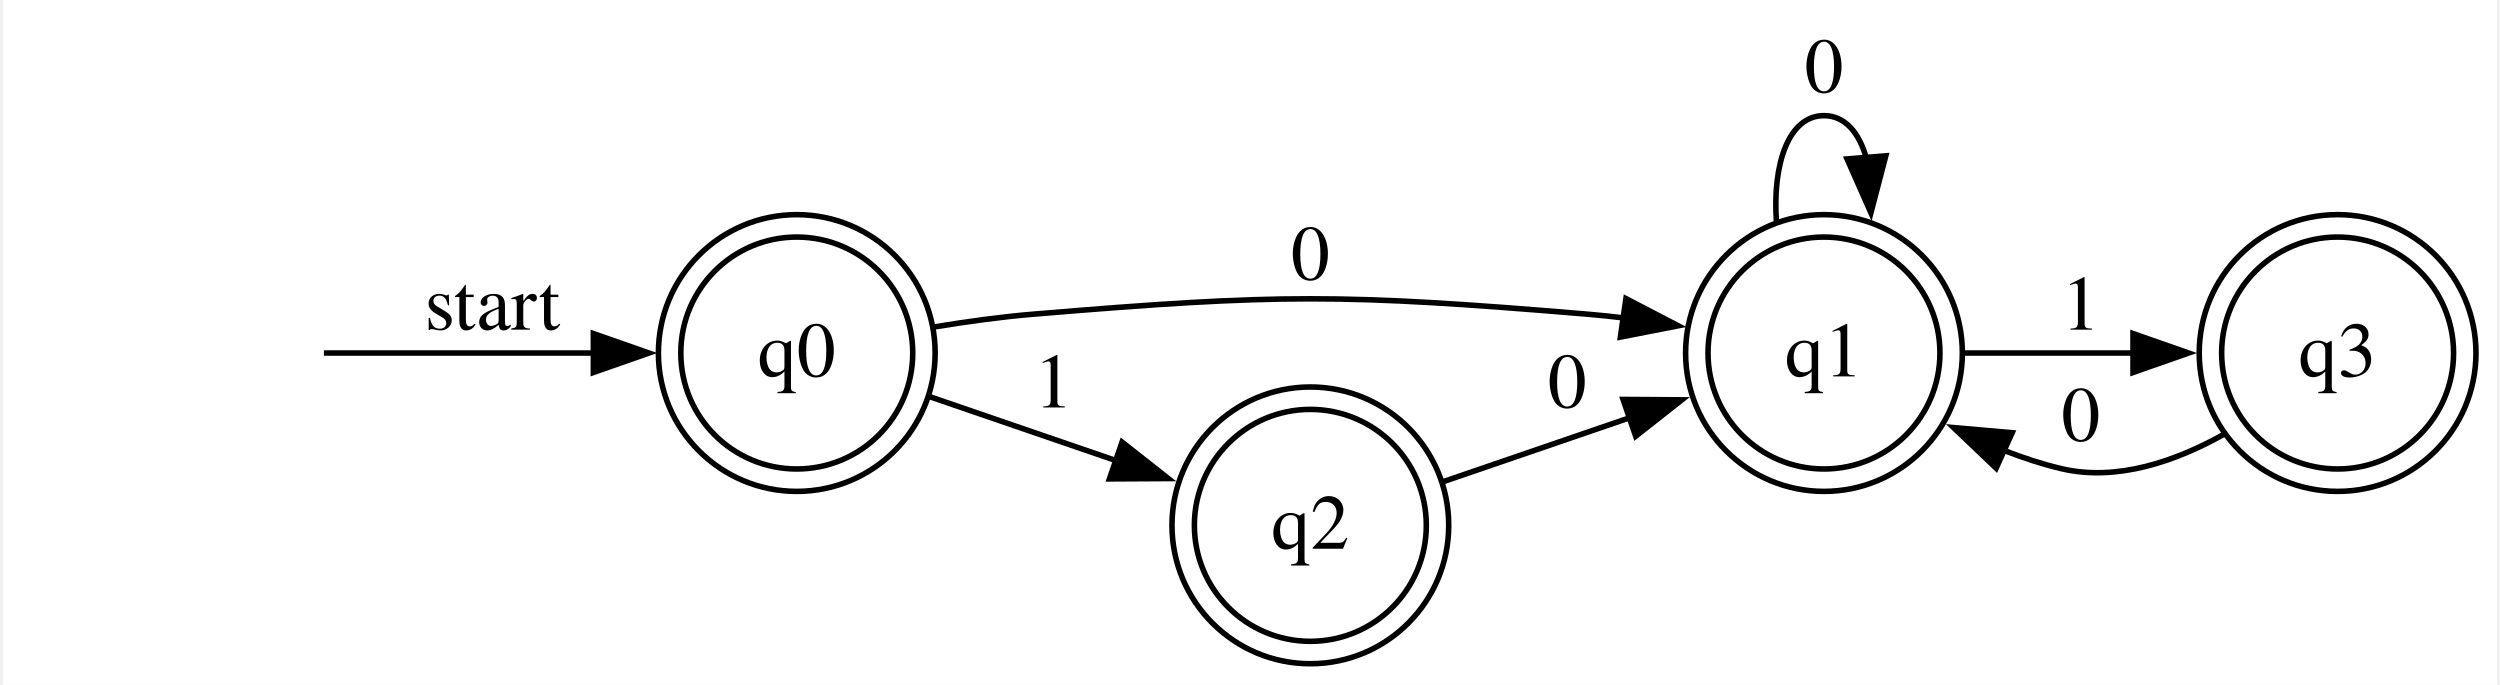
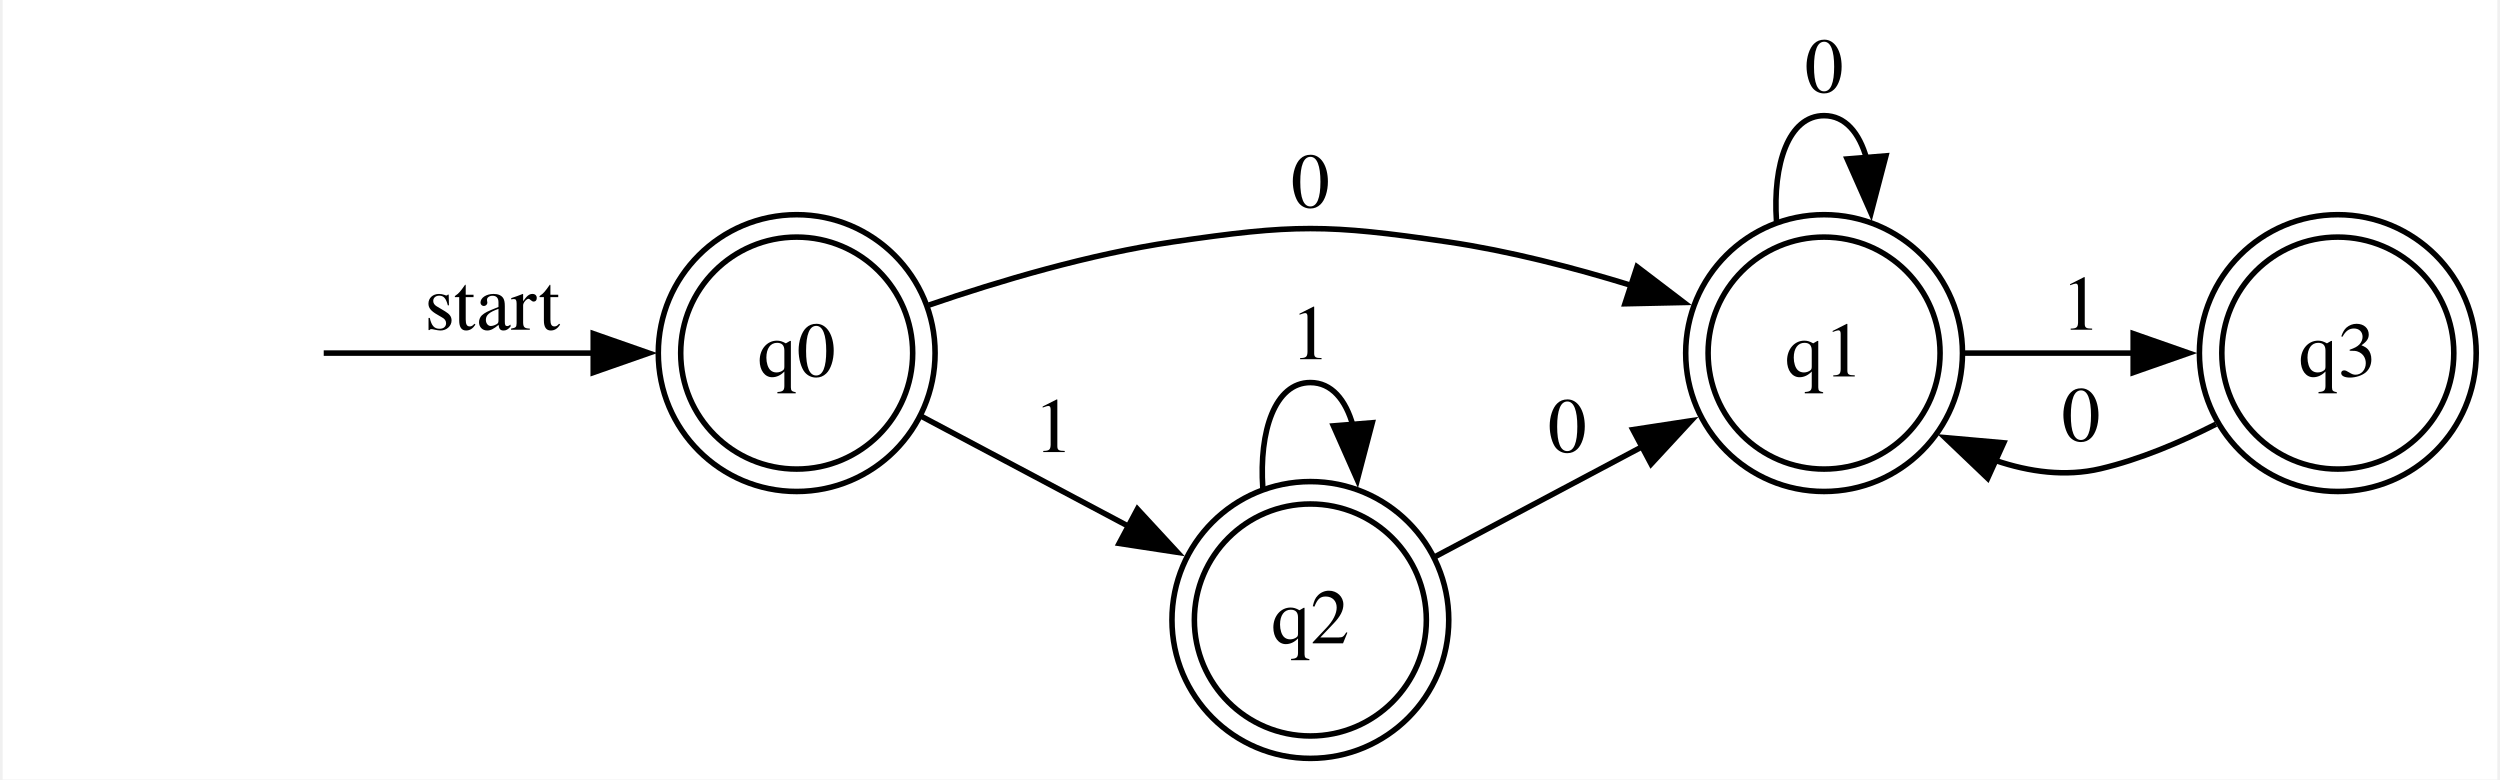
- <svg xmlns="http://www.w3.org/2000/svg" width="449pt" height="123pt" viewBox="0.00 0.00 448.65 123.19">
-   <g id="graph0" class="graph" transform="translate(4,119.19) scale(1)" data-name="">
-     <polygon fill="white" stroke="none" points="-4,4 -4,-119.19 444.65,-119.19 444.65,4 -4,4" />
-     <g id="node1" class="node" pointer-events="visible">
+ <svg xmlns="http://www.w3.org/2000/svg" width="449pt" height="140pt" viewBox="0.00 0.00 448.65 140.19">
+   <g id="graph0" class="graph" transform="translate(4,136.19) scale(1)" data-name="DFA">
+     <polygon fill="white" stroke="none" points="-4,4 -4,-136.19 444.65,-136.19 444.65,4 -4,4" />
+     <g id="node1" class="node" pointer-events="visible" data-name="start">

</g>
-     <g id="node2" class="node" pointer-events="visible">
-       <ellipse fill="none" stroke="black" cx="138.8" cy="-55.69" rx="20.86" ry="20.86" />
-       <ellipse fill="none" stroke="black" cx="138.8" cy="-55.69" rx="24.89" ry="24.89" />
-       <text text-anchor="middle" x="138.8" y="-51.49" font-family="Times,serif" font-size="14.00">q0</text>
+     <g id="node2" class="node" pointer-events="visible" data-name="q0">
+       <ellipse fill="none" stroke="black" cx="138.8" cy="-72.69" rx="20.86" ry="20.86" />
+       <ellipse fill="none" stroke="black" cx="138.8" cy="-72.69" rx="24.89" ry="24.89" />
+       <text text-anchor="middle" x="138.8" y="-68.49" font-family="Times,serif" font-size="14.00">q0</text>
    </g>
-     <g id="edge1" class="edge">
-       <path fill="none" stroke="black" d="M53.74,-55.69C68.19,-55.69 86.43,-55.69 102.22,-55.69" />
-       <polygon fill="black" stroke="black" points="102.21,-59.19 112.21,-55.69 102.21,-52.19 102.21,-59.19" />
-       <text text-anchor="middle" x="84.05" y="-59.89" font-family="Times,serif" font-size="14.00">start</text>
+     <g id="edge1" class="edge" data-name="start-&gt;q0">
+       <path fill="none" stroke="black" d="M53.74,-72.69C68.19,-72.69 86.43,-72.69 102.22,-72.69" />
+       <polygon fill="black" stroke="black" points="102.21,-76.19 112.21,-72.69 102.21,-69.19 102.21,-76.19" />
+       <text text-anchor="middle" x="84.05" y="-76.89" font-family="Times,serif" font-size="14.00">start</text>
    </g>
-     <g id="node3" class="node" pointer-events="visible">
-       <ellipse fill="none" stroke="black" cx="323.57" cy="-55.69" rx="20.86" ry="20.86" />
-       <ellipse fill="none" stroke="black" cx="323.57" cy="-55.69" rx="24.89" ry="24.89" />
-       <text text-anchor="middle" x="323.57" y="-51.49" font-family="Times,serif" font-size="14.00">q1</text>
+     <g id="node3" class="node" pointer-events="visible" data-name="q1">
+       <ellipse fill="none" stroke="black" cx="323.57" cy="-72.69" rx="20.86" ry="20.86" />
+       <ellipse fill="none" stroke="black" cx="323.57" cy="-72.69" rx="24.89" ry="24.89" />
+       <text text-anchor="middle" x="323.57" y="-68.49" font-family="Times,serif" font-size="14.00">q1</text>
    </g>
-     <g id="edge2" class="edge">
-       <path fill="none" stroke="black" d="M163.52,-60.38C169.37,-61.34 175.64,-62.21 181.49,-62.69 225.51,-66.36 236.86,-66.36 280.88,-62.69 283.07,-62.51 285.32,-62.27 287.59,-62" />
-       <polygon fill="black" stroke="black" points="287.95,-65.48 297.35,-60.59 286.95,-58.56 287.95,-65.48" />
-       <text text-anchor="middle" x="231.18" y="-68.89" font-family="Times,serif" font-size="14.00">0</text>
+     <g id="edge2" class="edge" data-name="q0-&gt;q1">
+       <path fill="none" stroke="black" d="M162.57,-81.32C175.29,-85.68 191.54,-90.5 206.49,-92.69 228.21,-95.88 234.16,-95.88 255.88,-92.69 266.86,-91.08 278.54,-88.06 289,-84.83" />
+       <polygon fill="black" stroke="black" points="289.93,-88.21 298.36,-81.79 287.76,-81.56 289.93,-88.21" />
+       <text text-anchor="middle" x="231.18" y="-98.89" font-family="Times,serif" font-size="14.00">0</text>
    </g>
-     <g id="node4" class="node" pointer-events="visible">
+     <g id="node4" class="node" pointer-events="visible" data-name="q2">
      <ellipse fill="none" stroke="black" cx="231.18" cy="-24.69" rx="20.86" ry="20.86" />
      <ellipse fill="none" stroke="black" cx="231.18" cy="-24.69" rx="24.89" ry="24.89" />
      <text text-anchor="middle" x="231.18" y="-20.49" font-family="Times,serif" font-size="14.00">q2</text>
    </g>
-     <g id="edge3" class="edge">
-       <path fill="none" stroke="black" d="M162.61,-47.87C172.8,-44.37 185.04,-40.18 196.27,-36.32" />
-       <polygon fill="black" stroke="black" points="197.31,-39.67 205.64,-33.11 195.04,-33.05 197.31,-39.67" />
-       <text text-anchor="middle" x="184.99" y="-45.89" font-family="Times,serif" font-size="14.00">1</text>
+     <g id="edge3" class="edge" data-name="q0-&gt;q2">
+       <path fill="none" stroke="black" d="M161.22,-61.32C172.39,-55.38 186.28,-48.01 198.66,-41.44" />
+       <polygon fill="black" stroke="black" points="200.08,-44.64 207.27,-36.86 196.79,-38.46 200.08,-44.64" />
+       <text text-anchor="middle" x="184.99" y="-54.89" font-family="Times,serif" font-size="14.00">1</text>
    </g>
-     <g id="edge4" class="edge">
-       <path fill="none" stroke="black" d="M315.01,-79.4C314.31,-89.63 317.17,-98.39 323.57,-98.39 327.37,-98.39 329.92,-95.3 331.22,-90.65" />
-       <polygon fill="black" stroke="black" points="334.69,-91.16 332.01,-80.91 327.72,-90.6 334.69,-91.16" />
-       <text text-anchor="middle" x="323.57" y="-102.59" font-family="Times,serif" font-size="14.00">0</text>
+     <g id="edge4" class="edge" data-name="q1-&gt;q1">
+       <path fill="none" stroke="black" d="M315.01,-96.4C314.31,-106.63 317.17,-115.39 323.57,-115.39 327.37,-115.39 329.92,-112.3 331.22,-107.65" />
+       <polygon fill="black" stroke="black" points="334.69,-108.16 332.01,-97.91 327.72,-107.6 334.69,-108.16" />
+       <text text-anchor="middle" x="323.57" y="-119.59" font-family="Times,serif" font-size="14.00">0</text>
    </g>
-     <g id="node5" class="node" pointer-events="visible">
-       <ellipse fill="none" stroke="black" cx="415.96" cy="-55.69" rx="20.86" ry="20.86" />
-       <ellipse fill="none" stroke="black" cx="415.96" cy="-55.69" rx="24.89" ry="24.89" />
-       <text text-anchor="middle" x="415.96" y="-51.49" font-family="Times,serif" font-size="14.00">q3</text>
+     <g id="node5" class="node" pointer-events="visible" data-name="q3">
+       <ellipse fill="none" stroke="black" cx="415.96" cy="-72.69" rx="20.86" ry="20.86" />
+       <ellipse fill="none" stroke="black" cx="415.96" cy="-72.69" rx="24.89" ry="24.89" />
+       <text text-anchor="middle" x="415.96" y="-68.49" font-family="Times,serif" font-size="14.00">q3</text>
    </g>
-     <g id="edge5" class="edge">
-       <path fill="none" stroke="black" d="M348.79,-55.69C358.22,-55.69 369.2,-55.69 379.48,-55.69" />
-       <polygon fill="black" stroke="black" points="379.16,-59.19 389.16,-55.69 379.16,-52.19 379.16,-59.19" />
-       <text text-anchor="middle" x="369.76" y="-59.89" font-family="Times,serif" font-size="14.00">1</text>
+     <g id="edge5" class="edge" data-name="q1-&gt;q3">
+       <path fill="none" stroke="black" d="M348.79,-72.69C358.22,-72.69 369.2,-72.69 379.48,-72.69" />
+       <polygon fill="black" stroke="black" points="379.16,-76.19 389.16,-72.69 379.16,-69.19 379.16,-76.19" />
+       <text text-anchor="middle" x="369.76" y="-76.89" font-family="Times,serif" font-size="14.00">1</text>
    </g>
-     <g id="edge6" class="edge">
-       <path fill="none" stroke="black" d="M254.99,-32.52C265.19,-36.01 277.42,-40.21 288.66,-44.06" />
-       <polygon fill="black" stroke="black" points="287.43,-47.34 298.02,-47.27 289.7,-40.72 287.43,-47.34" />
-       <text text-anchor="middle" x="277.38" y="-45.89" font-family="Times,serif" font-size="14.00">0</text>
+     <g id="edge6" class="edge" data-name="q2-&gt;q1">
+       <path fill="none" stroke="black" d="M253.6,-36.07C264.78,-42 278.67,-49.38 291.04,-55.95" />
+       <polygon fill="black" stroke="black" points="289.18,-58.92 299.65,-60.52 292.46,-52.74 289.18,-58.92" />
+       <text text-anchor="middle" x="277.38" y="-54.89" font-family="Times,serif" font-size="14.00">0</text>
    </g>
-     <g id="edge7" class="edge">
-       <path fill="none" stroke="black" d="M395.58,-41.11C386.86,-36.22 376.29,-32.53 366.26,-34.89 362.83,-35.7 359.36,-36.84 355.96,-38.17" />
-       <polygon fill="black" stroke="black" points="354.54,-34.97 346.87,-42.28 357.42,-41.35 354.54,-34.97" />
-       <text text-anchor="middle" x="369.76" y="-39.89" font-family="Times,serif" font-size="14.00">0</text>
+     <g id="edge7" class="edge" data-name="q2-&gt;q2" data-comment="q4">
+       <path fill="none" stroke="black" d="M222.63,-48.4C221.93,-58.63 224.78,-67.39 231.18,-67.39 234.99,-67.39 237.54,-64.3 238.84,-59.65" />
+       <polygon fill="black" stroke="black" points="242.31,-60.16 239.62,-49.91 235.33,-59.6 242.31,-60.16" />
+       <text text-anchor="middle" x="231.18" y="-71.59" font-family="Times,serif" font-size="14.00">1</text>
+     </g>
+     <g id="edge8" class="edge" data-name="q3-&gt;q1">
+       <path fill="none" stroke="black" d="M394.04,-59.9C387.61,-56.63 380.35,-53.56 373.26,-51.89 367,-50.42 360.52,-51.3 354.41,-53.37" />
+       <polygon fill="black" stroke="black" points="352.99,-50.17 345.32,-57.49 355.88,-56.55 352.99,-50.17" />
+       <text text-anchor="middle" x="369.76" y="-56.89" font-family="Times,serif" font-size="14.00">0</text>
    </g>
  </g>
</svg>
